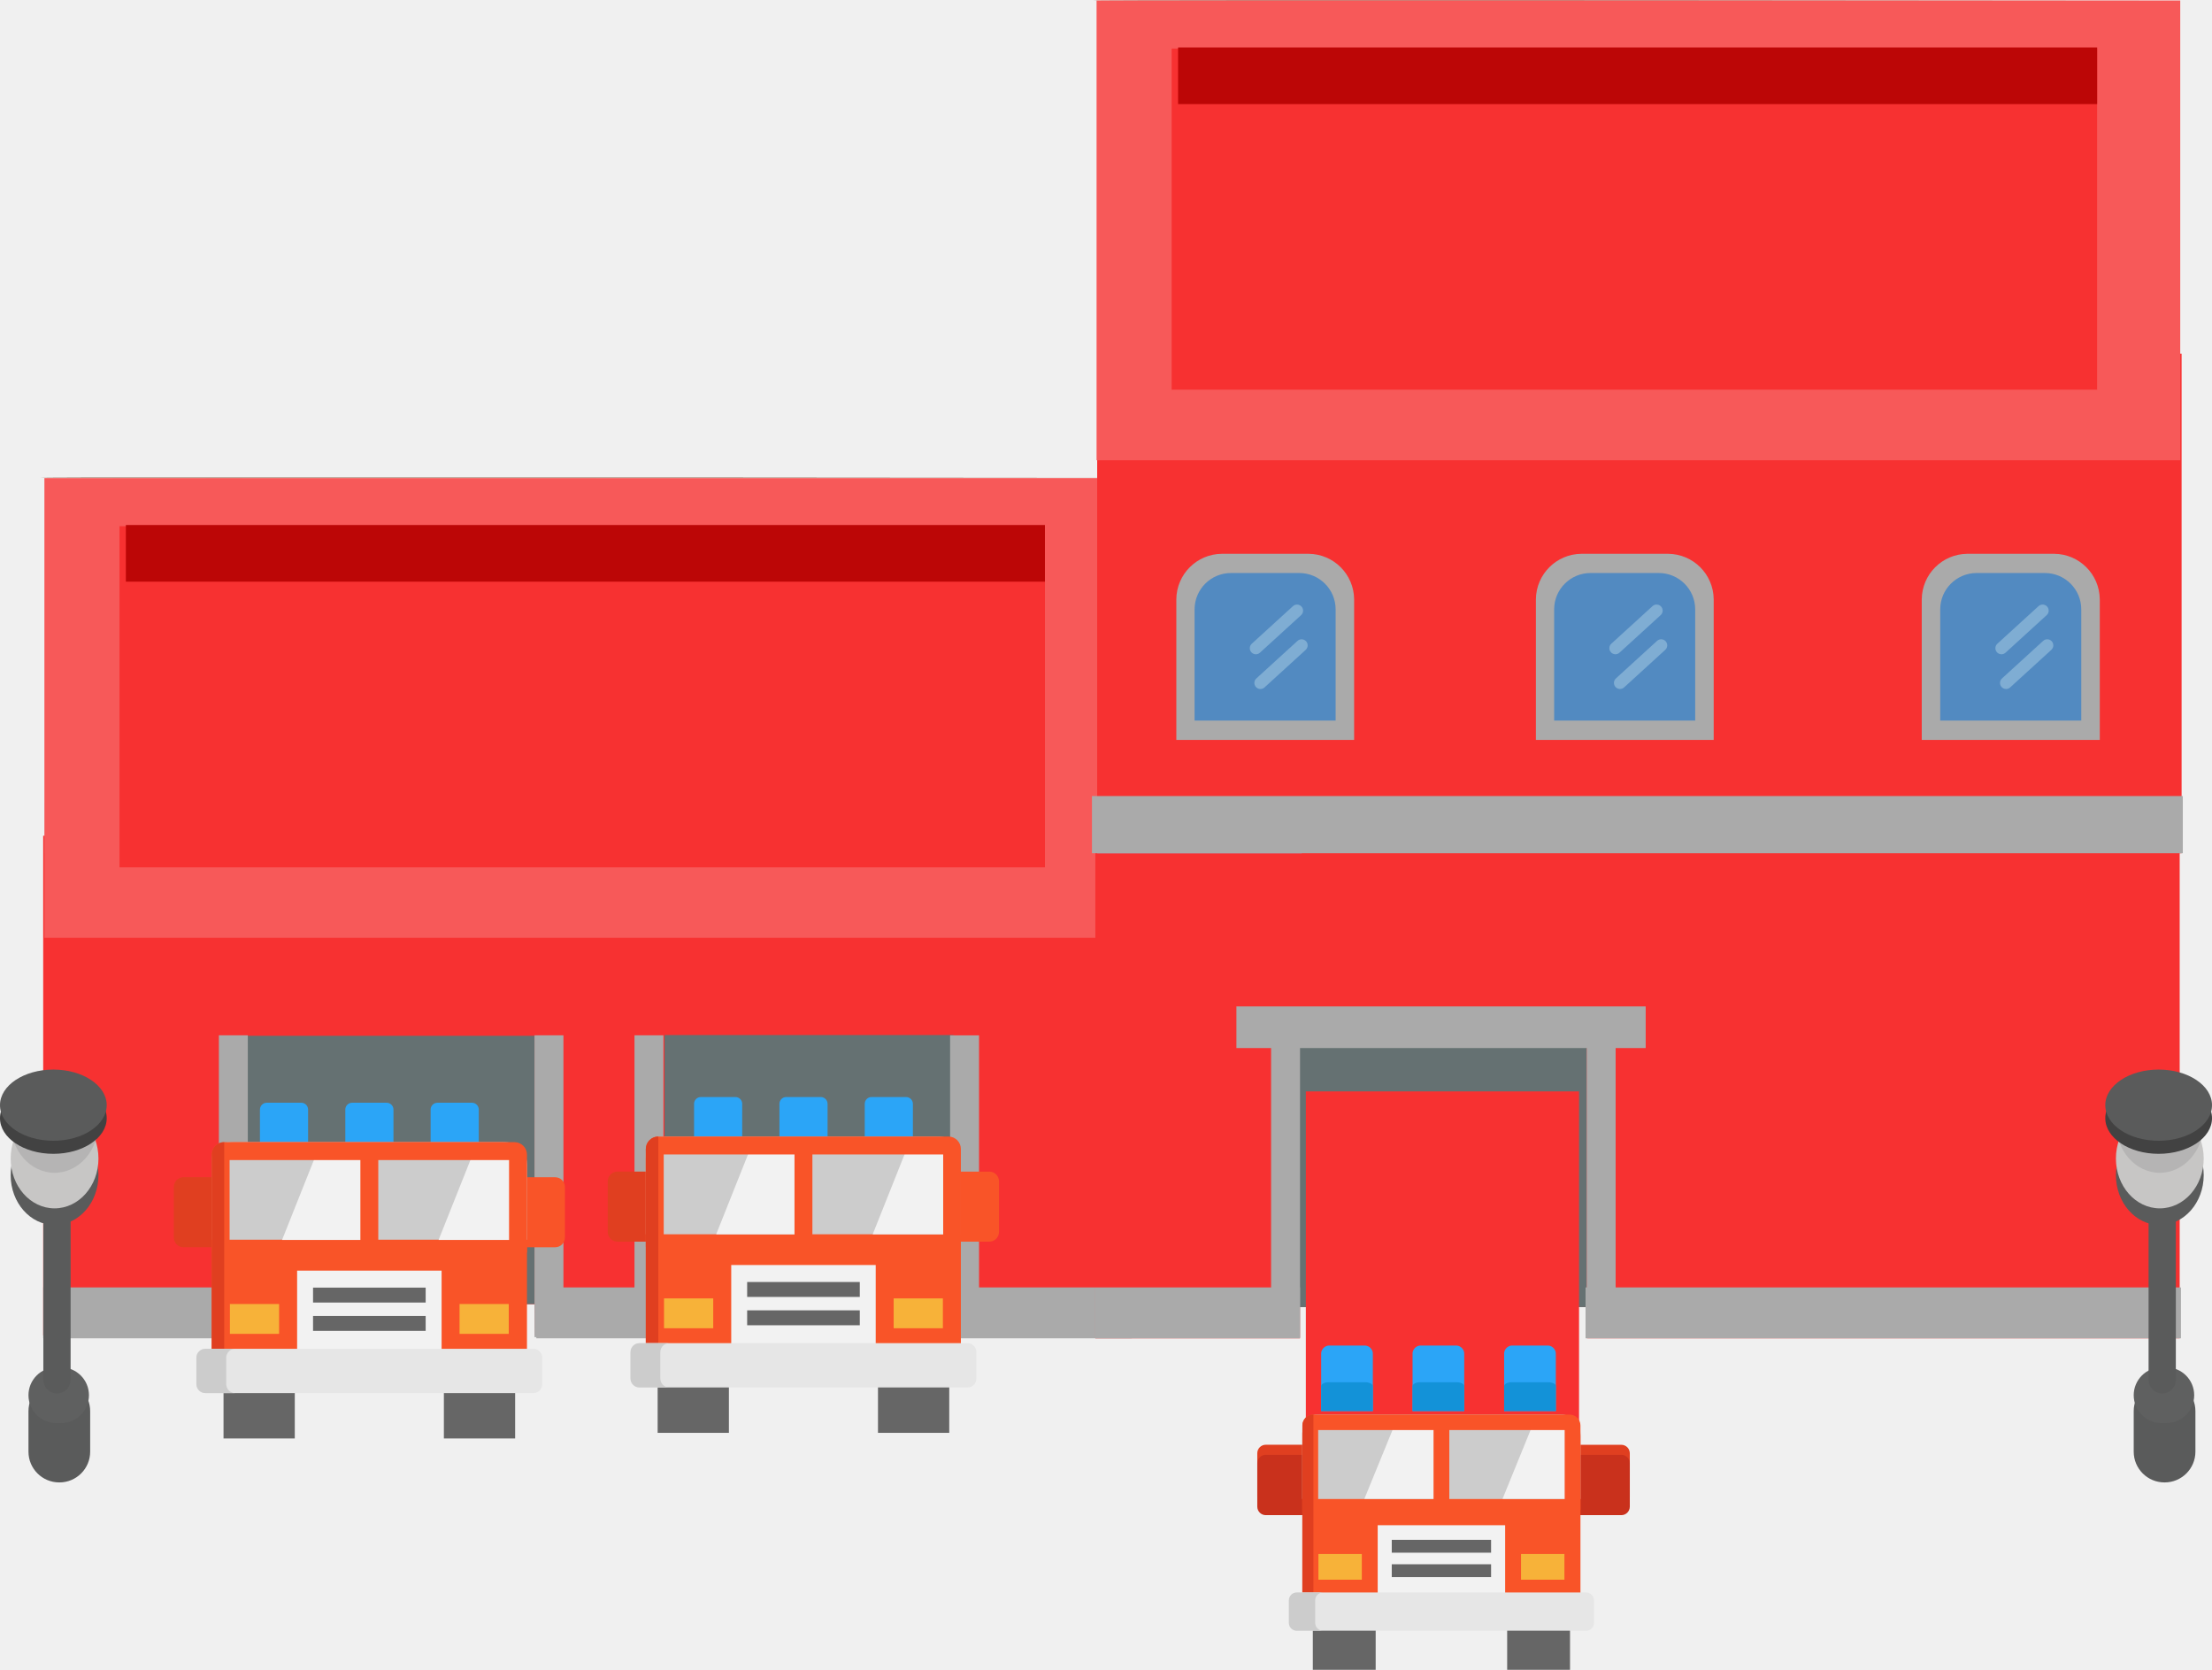
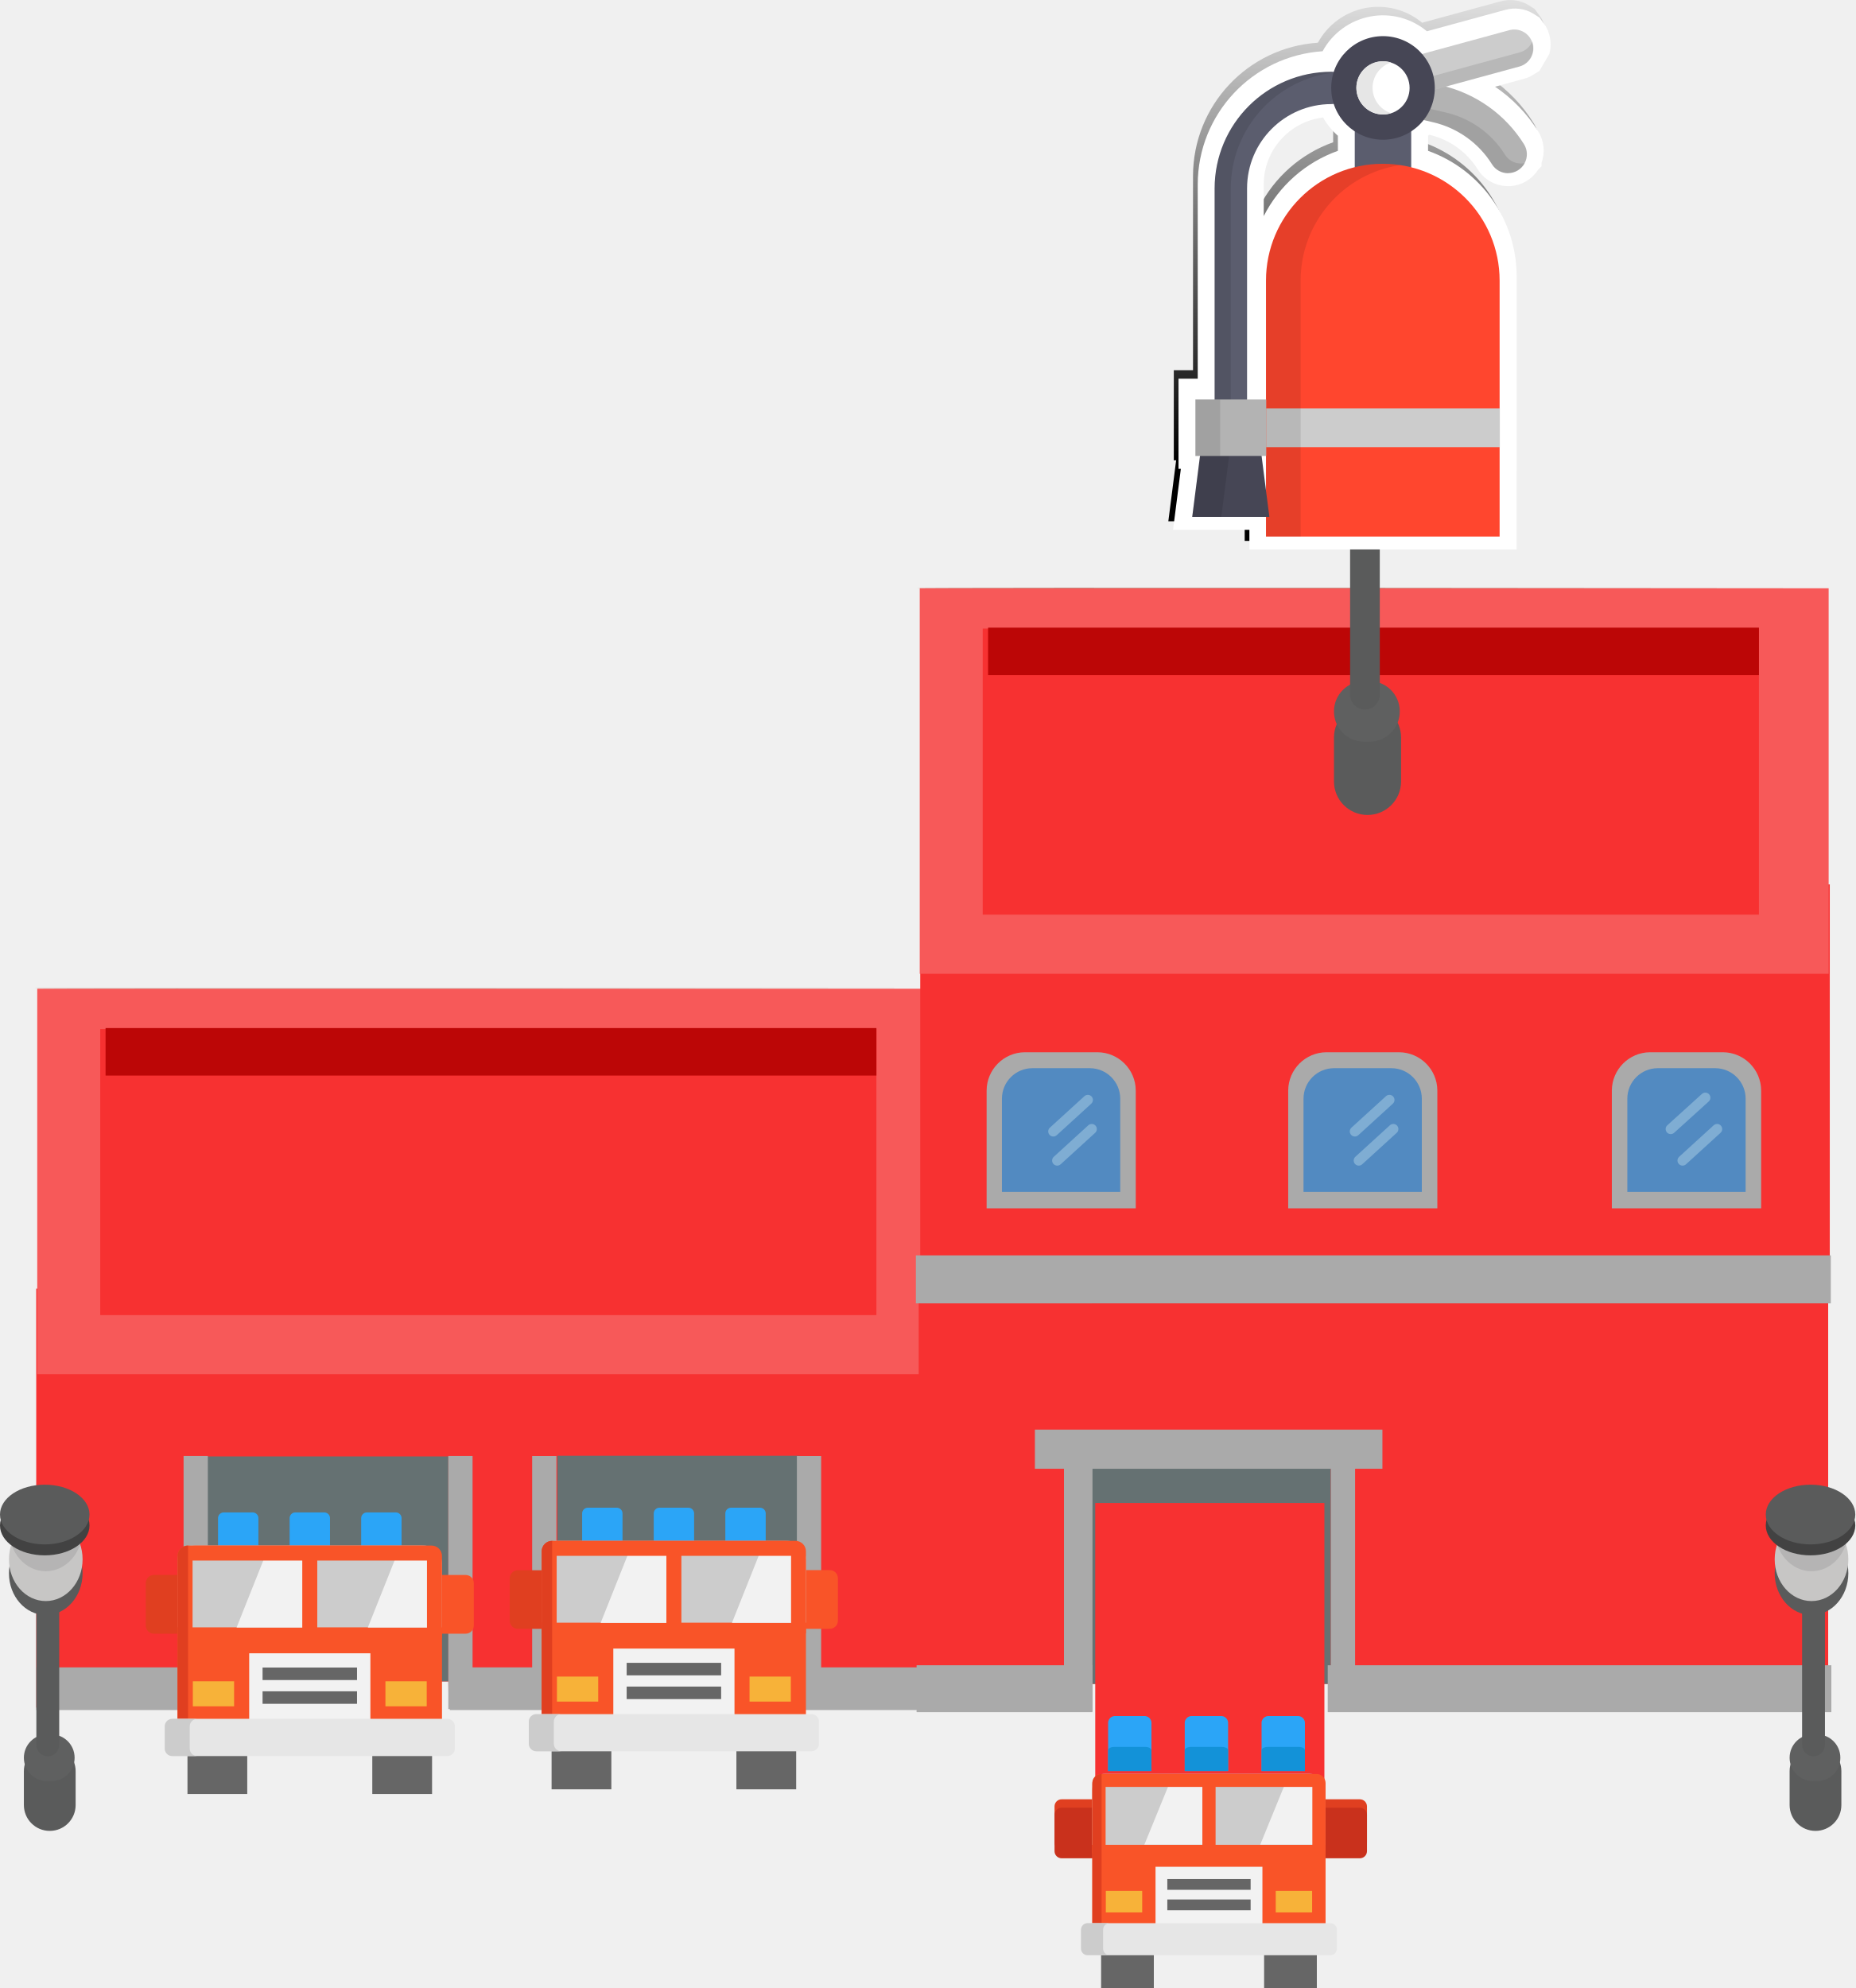
- <svg xmlns="http://www.w3.org/2000/svg" viewBox="0 0 437.39 330.1">
+ <svg xmlns="http://www.w3.org/2000/svg" xmlns:xlink="http://www.w3.org/1999/xlink" viewBox="0 0 437.39 468.68">
  <defs>
-     <style>.cls-1{fill:#f73131;}.cls-2{fill:#657172;}.cls-3{fill:#aaa;}.cls-4{fill:#96b5ed;}.cls-5{fill:#5a5b5b;}.cls-6{fill:#5f6060;}.cls-7{fill:#c7c6c5;}.cls-8{fill:#b5b4b4;}.cls-9{fill:#424242;}.cls-10{fill:#7c482c;}.cls-11{fill:#f75959;}.cls-12{fill:#bc0606;}.cls-13{fill:#528ac1;}.cls-14{fill:#7fadd3;}.cls-15{fill:#2ba5f7;}.cls-16{fill:#666;}.cls-17{fill:#e03f20;}.cls-18{fill:#f95428;}.cls-19{fill:#ccc;}.cls-20{fill:#f2f2f2;}.cls-21{fill:#f7b239;}.cls-22{fill:#e6e6e6;}.cls-23{fill:#c9311c;}.cls-24{fill:#1392d8;}</style>
+     <style>.cls-1{fill:#f73131;}.cls-2{fill:#657172;}.cls-13,.cls-3{fill:#aaa;}.cls-4{fill:#96b5ed;}.cls-5{fill:#5a5b5b;}.cls-6{fill:#5f6060;}.cls-7{fill:#c7c6c5;}.cls-8{fill:#b5b4b4;}.cls-9{fill:#424242;}.cls-10{fill:#7c482c;}.cls-11{fill:#f75959;}.cls-12{fill:#bc0606;}.cls-13{stroke:#aaa;stroke-miterlimit:10;}.cls-14{fill:#528ac1;}.cls-15{fill:#7fadd3;}.cls-16{fill:#2ba5f7;}.cls-17{fill:#666;}.cls-18{fill:#e03f20;}.cls-19{fill:#f95428;}.cls-20{fill:#ccc;}.cls-21{fill:#f2f2f2;}.cls-22{fill:#f7b239;}.cls-23{fill:#e6e6e6;}.cls-24{fill:#c9311c;}.cls-25{fill:#1392d8;}.cls-26{fill:url(#Blanco_Negro);}.cls-27{fill:url(#Blanco_Negro-2);}.cls-28,.cls-31{isolation:isolate;}.cls-29{fill:#fff;}.cls-30{fill:#5b5d6e;}.cls-31{opacity:0.1;}.cls-32{fill:#b3b3b3;}.cls-33{fill:#ff462e;}.cls-34{fill:#464655;}</style>
+     <linearGradient id="Blanco_Negro" x1="322.19" y1="-16.11" x2="319.11" y2="108.97" gradientUnits="userSpaceOnUse">
+       <stop offset="0" stop-color="#fff" />
+       <stop offset="1" />
+     </linearGradient>
+     <linearGradient id="Blanco_Negro-2" x1="321.97" y1="-16.11" x2="318.89" y2="108.96" xlink:href="#Blanco_Negro" />
  </defs>
  <g id="Capa_2" data-name="Capa 2">
-     <g id="Capa_8" data-name="Capa 8">
-       <path class="cls-1" d="M105.79,264H223V165.22H8.54V264H49v-6.17h56.7S105.79,264.44,105.79,264Z" />
-       <rect class="cls-2" x="48.55" y="204.77" width="57.15" height="53.04" />
-       <rect class="cls-2" x="131.4" y="204.62" width="57.15" height="53.04" />
-       <rect class="cls-3" x="8.54" y="254.51" width="40.46" height="10.06" />
-       <rect class="cls-3" x="106.05" y="254.51" width="117.73" height="10.06" />
-       <rect class="cls-3" x="16.31" y="231.65" width="59.67" height="5.72" transform="translate(280.65 188.36) rotate(90)" />
-       <rect class="cls-3" x="78.72" y="231.65" width="59.67" height="5.72" transform="translate(343.06 125.95) rotate(90)" />
-       <rect class="cls-3" x="98.48" y="231.65" width="59.67" height="5.72" transform="translate(362.83 106.19) rotate(90)" />
-       <rect class="cls-3" x="160.9" y="231.65" width="59.67" height="5.72" transform="translate(425.24 43.78) rotate(90)" />
-       <rect class="cls-4" x="8.9" y="158.63" width="40.46" height="10.06" />
-       <rect class="cls-5" x="5.63" y="272.89" width="12.2" height="20.17" rx="6.08" ry="6.08" />
-       <rect class="cls-6" x="5.63" y="270.31" width="11.96" height="11.02" rx="5.51" ry="5.51" />
-       <rect class="cls-5" x="8.56" y="230.91" width="5.39" height="44.56" rx="2.69" ry="2.69" transform="translate(22.52 506.38) rotate(180)" />
-       <ellipse class="cls-5" cx="10.79" cy="232.32" rx="8.68" ry="9.85" />
-       <ellipse class="cls-7" cx="10.79" cy="229.03" rx="8.68" ry="9.85" />
-       <ellipse class="cls-8" cx="10.79" cy="222" rx="8.68" ry="9.85" />
-       <ellipse class="cls-9" cx="10.55" cy="221.06" rx="10.55" ry="7.04" />
-       <ellipse class="cls-5" cx="10.55" cy="218.48" rx="10.55" ry="7.04" />
-       <path class="cls-10" d="M8.07,94.41c-.25.23,214.12,0,214.12,0" />
-       <rect class="cls-11" x="8.78" y="94.51" width="214.28" height="90.89" />
-       <rect class="cls-1" x="23.63" y="104.02" width="182.99" height="67.44" />
-       <rect class="cls-12" x="24.89" y="103.79" width="181.73" height="11.2" />
-       <path class="cls-1" d="M313.85,264.57H431V165.81H216.59v98.76h40.46V258.4h56.7S313.85,265,313.85,264.57Z" />
-       <rect class="cls-2" x="256.6" y="205.36" width="57.15" height="53.04" />
-       <rect class="cls-3" x="216.59" y="254.51" width="40.46" height="10.06" />
-       <rect class="cls-3" x="313.52" y="254.51" width="117.73" height="10.06" />
-       <rect class="cls-3" x="224.36" y="231.65" width="59.67" height="5.72" transform="translate(488.71 -19.69) rotate(90)" />
-       <rect class="cls-3" x="286.78" y="231.65" width="59.67" height="5.72" transform="translate(551.12 -82.1) rotate(90)" />
-       <rect class="cls-3" x="244.48" y="198.96" width="80.93" height="8.23" />
-       <path class="cls-1" d="M314.2,168.69H431.38V69.92H216.95v98.76h40.46v-6.17h56.7S314.2,169.14,314.2,168.69Z" />
-       <path class="cls-10" d="M216.12,0c-.25.23,214.12,0,214.12,0" />
-       <rect class="cls-11" x="216.83" y="0.1" width="214.28" height="90.89" />
-       <rect class="cls-1" x="231.68" y="9.6" width="182.99" height="67.44" />
-       <rect class="cls-12" x="232.94" y="9.37" width="181.73" height="11.2" transform="translate(647.62 29.95) rotate(180)" />
-       <rect class="cls-4" x="216.95" y="158.63" width="40.46" height="10.06" />
-       <rect class="cls-3" x="215.92" y="157.37" width="215.7" height="11.31" />
-       <path class="cls-3" d="M267.76,146.28v-27.8a9.08,9.08,0,0,0-9-9H241.6a9.08,9.08,0,0,0-9,9v27.8Z" />
-       <path class="cls-13" d="M264.1,142.45v-22a7.19,7.19,0,0,0-7.17-7.17H243.38a7.19,7.19,0,0,0-7.17,7.17v22Z" />
-       <rect class="cls-14" x="245.69" y="123.24" width="13.42" height="2.4" rx="1.2" ry="1.2" transform="translate(-17.94 202.59) rotate(-42.37)" />
-       <rect class="cls-14" x="246.6" y="130.1" width="13.42" height="2.4" rx="1.2" ry="1.2" transform="translate(-22.33 205) rotate(-42.37)" />
-       <path class="cls-3" d="M338.86,146.28v-27.8a9.08,9.08,0,0,0-9-9H312.7a9.08,9.08,0,0,0-9,9v27.8Z" />
-       <path class="cls-13" d="M335.2,142.45v-22a7.19,7.19,0,0,0-7.17-7.17H314.48a7.19,7.19,0,0,0-7.17,7.17v22Z" />
-       <rect class="cls-14" x="316.79" y="123.24" width="13.42" height="2.4" rx="1.2" ry="1.2" transform="translate(0.63 250.5) rotate(-42.37)" />
-       <rect class="cls-14" x="317.7" y="130.1" width="13.42" height="2.4" rx="1.2" ry="1.2" transform="translate(-3.76 252.91) rotate(-42.37)" />
-       <path class="cls-3" d="M415.2,146.28v-27.8a9.08,9.08,0,0,0-9-9H389a9.08,9.08,0,0,0-9,9v27.8Z" />
-       <path class="cls-13" d="M411.54,142.45v-22a7.19,7.19,0,0,0-7.17-7.17H390.82a7.19,7.19,0,0,0-7.17,7.17v22Z" />
-       <rect class="cls-14" x="393.13" y="123.24" width="13.42" height="2.4" rx="1.2" ry="1.2" transform="translate(20.56 301.95) rotate(-42.37)" />
-       <rect class="cls-14" x="394.04" y="130.1" width="13.42" height="2.4" rx="1.2" ry="1.2" transform="translate(16.18 304.36) rotate(-42.37)" />
-       <path class="cls-15" d="M145.4,216.87h-6.81a1.35,1.35,0,0,0-1.35,1.35v8.53h9.52v-8.53A1.35,1.35,0,0,0,145.4,216.87Z" />
-       <path class="cls-15" d="M162.28,216.87h-6.81a1.35,1.35,0,0,0-1.35,1.35v8.53h9.52v-8.53A1.35,1.35,0,0,0,162.28,216.87Z" />
-       <path class="cls-15" d="M179.15,216.87h-6.81a1.35,1.35,0,0,0-1.35,1.35v8.53h9.52v-8.53A1.35,1.35,0,0,0,179.15,216.87Z" />
-       <rect class="cls-16" x="130.04" y="271.14" width="14.09" height="12.12" />
-       <rect class="cls-16" x="173.61" y="271.14" width="14.09" height="12.12" />
-       <path class="cls-17" d="M122.13,245.46H132V231.61h-9.91a1.92,1.92,0,0,0-1.92,1.92v10A1.92,1.92,0,0,0,122.13,245.46Z" />
-       <path class="cls-18" d="M187.48,245.46h8.14a1.92,1.92,0,0,0,1.92-1.92v-10a1.92,1.92,0,0,0-1.92-1.92h-8.14Z" />
-       <path class="cls-18" d="M190,229.6v40.67H127.7V229a4.33,4.33,0,0,1,4.33-4.33h53.09A4.91,4.91,0,0,1,190,229.6Z" />
-       <path class="cls-19" d="M190,229v15H127.7V227.95a3.26,3.26,0,0,1,3.26-3.26h54.78A4.29,4.29,0,0,1,190,229Z" />
-       <path class="cls-20" d="M188.4,229.59l.16,14.43h-16l7.53-18.89h6.67C188.58,225.12,188.4,227.78,188.4,229.59Z" />
-       <polygon class="cls-20" points="159.07 225.13 159.07 244.02 141.61 244.02 149.14 225.13 159.07 225.13" />
-       <rect class="cls-20" x="144.59" y="250.08" width="28.57" height="16.16" />
-       <path class="cls-18" d="M190,227.15v19.36H186.5V228.22H160.64v18.29H157.1V228.22H131.24v18.29H127.7V227.15a2.47,2.47,0,0,1,2.47-2.47h57.4A2.47,2.47,0,0,1,190,227.15Z" />
-       <rect class="cls-21" x="176.71" y="256.68" width="9.73" height="5.9" />
-       <rect class="cls-21" x="131.3" y="256.68" width="9.73" height="5.9" />
-       <rect class="cls-16" x="147.74" y="253.44" width="22.27" height="2.95" />
-       <rect class="cls-16" x="147.74" y="259.04" width="22.27" height="2.95" />
-       <path class="cls-17" d="M130.17,224.68v44.24H127.7V227.15A2.47,2.47,0,0,1,130.17,224.68Z" />
-       <path class="cls-22" d="M191.29,265.53H126.45a1.77,1.77,0,0,0-1.77,1.77v5.22a1.77,1.77,0,0,0,1.77,1.77h64.85a1.77,1.77,0,0,0,1.77-1.77V267.3A1.77,1.77,0,0,0,191.29,265.53Z" />
-       <path class="cls-19" d="M130.57,272.52V267.3a1.77,1.77,0,0,1,1.77-1.77h-5.9a1.77,1.77,0,0,0-1.77,1.77v5.22a1.77,1.77,0,0,0,1.77,1.77h5.9A1.77,1.77,0,0,1,130.57,272.52Z" />
-       <path class="cls-15" d="M59.56,218H52.75a1.35,1.35,0,0,0-1.35,1.35v8.53h9.52v-8.53A1.35,1.35,0,0,0,59.56,218Z" />
-       <path class="cls-15" d="M76.44,218H69.63a1.35,1.35,0,0,0-1.35,1.35v8.53h9.52v-8.53A1.35,1.35,0,0,0,76.44,218Z" />
-       <path class="cls-15" d="M93.32,218H86.5a1.35,1.35,0,0,0-1.35,1.35v8.53h9.52v-8.53A1.35,1.35,0,0,0,93.32,218Z" />
-       <rect class="cls-16" x="44.2" y="272.25" width="14.09" height="12.12" />
-       <rect class="cls-16" x="87.77" y="272.25" width="14.09" height="12.12" />
-       <path class="cls-17" d="M36.29,246.57H46.2V232.72H36.29a1.92,1.92,0,0,0-1.92,1.92v10A1.92,1.92,0,0,0,36.29,246.57Z" />
-       <path class="cls-18" d="M101.64,246.57h8.14a1.92,1.92,0,0,0,1.92-1.92v-10a1.92,1.92,0,0,0-1.92-1.92h-8.14Z" />
-       <path class="cls-18" d="M104.2,230.71v40.67H41.86V230.12a4.33,4.33,0,0,1,4.33-4.33H99.29A4.91,4.91,0,0,1,104.2,230.71Z" />
-       <path class="cls-19" d="M104.2,230.08v15H41.86V229.06a3.26,3.26,0,0,1,3.26-3.26H99.91A4.29,4.29,0,0,1,104.2,230.08Z" />
-       <path class="cls-20" d="M102.56,230.7l.16,14.43h-16l7.53-18.89h6.67C102.74,226.23,102.56,228.89,102.56,230.7Z" />
-       <polygon class="cls-20" points="73.23 226.24 73.23 245.13 55.77 245.13 63.3 226.24 73.23 226.24" />
-       <rect class="cls-20" x="58.75" y="251.19" width="28.57" height="16.16" />
-       <path class="cls-18" d="M104.2,228.26v19.36h-3.54V229.33H74.8v18.29H71.26V229.33H45.4v18.29H41.86V228.26a2.47,2.47,0,0,1,2.47-2.47h57.4A2.47,2.47,0,0,1,104.2,228.26Z" />
-       <rect class="cls-21" x="90.87" y="257.79" width="9.73" height="5.9" />
-       <rect class="cls-21" x="45.46" y="257.79" width="9.73" height="5.9" />
-       <rect class="cls-16" x="61.9" y="254.55" width="22.27" height="2.95" />
-       <rect class="cls-16" x="61.9" y="260.15" width="22.27" height="2.95" />
-       <path class="cls-17" d="M44.33,225.79V270H41.86V228.26A2.47,2.47,0,0,1,44.33,225.79Z" />
-       <path class="cls-22" d="M105.46,266.64H40.61a1.77,1.77,0,0,0-1.77,1.77v5.22a1.77,1.77,0,0,0,1.77,1.77h64.85a1.77,1.77,0,0,0,1.77-1.77v-5.22A1.77,1.77,0,0,0,105.46,266.64Z" />
-       <path class="cls-19" d="M44.73,273.63v-5.22a1.77,1.77,0,0,1,1.77-1.77h-5.9a1.77,1.77,0,0,0-1.77,1.77v5.22a1.77,1.77,0,0,0,1.77,1.77h5.9A1.77,1.77,0,0,1,44.73,273.63Z" />
-       <rect class="cls-1" x="258.21" y="215.76" width="54.02" height="67.42" />
-       <rect class="cls-16" x="259.59" y="319.66" width="12.43" height="10.44" />
-       <rect class="cls-16" x="298.02" y="319.66" width="12.43" height="10.44" />
-       <path class="cls-17" d="M250.31,297.54h8.74V285.61h-8.74a1.68,1.68,0,0,0-1.7,1.66v8.61A1.68,1.68,0,0,0,250.31,297.54Z" />
-       <path class="cls-23" d="M250.31,299.53h8.74V287.6h-8.74a1.68,1.68,0,0,0-1.7,1.66v8.61A1.68,1.68,0,0,0,250.31,299.53Z" />
-       <path class="cls-17" d="M322.27,295.89v-8.61a1.68,1.68,0,0,0-1.7-1.66h-8.74v11.93h8.74A1.68,1.68,0,0,0,322.27,295.89Z" />
-       <path class="cls-23" d="M322.27,297.87v-8.61a1.68,1.68,0,0,0-1.7-1.66h-8.74v11.93h8.74A1.68,1.68,0,0,0,322.27,297.87Z" />
-       <path class="cls-18" d="M312.51,283.88v35h-55V283.38a3.72,3.72,0,0,1,2.18-3.37,3.86,3.86,0,0,1,1.64-.36h46.83A4.28,4.28,0,0,1,312.51,283.88Z" />
-       <path class="cls-19" d="M312.51,283.34v13h-55V282.46a2.85,2.85,0,0,1,2.88-2.81h48.33A3.74,3.74,0,0,1,312.51,283.34Z" />
-       <path class="cls-20" d="M311.07,283.87l.14,12.43h-14.1L303.75,280h5.89C311.22,280,311.07,282.32,311.07,283.87Z" />
-       <polygon class="cls-20" points="285.2 280.03 285.2 296.3 269.79 296.3 276.44 280.03 285.2 280.03" />
-       <rect class="cls-20" x="272.42" y="301.52" width="25.2" height="13.92" />
-       <path class="cls-18" d="M312.51,281.78v16.67h-3.12V282.7H286.58v15.75h-3.12V282.7H260.65v15.75h-3.12V281.78a2.15,2.15,0,0,1,2.18-2.13h50.63A2.15,2.15,0,0,1,312.51,281.78Z" />
-       <rect class="cls-21" x="300.76" y="307.21" width="8.58" height="5.08" />
-       <rect class="cls-21" x="260.7" y="307.21" width="8.58" height="5.08" />
-       <rect class="cls-16" x="275.2" y="304.41" width="19.64" height="2.54" />
-       <rect class="cls-16" x="275.2" y="309.24" width="19.64" height="2.54" />
-       <path class="cls-17" d="M259.71,279.65v38.1h-2.18v-36A2.15,2.15,0,0,1,259.71,279.65Z" />
-       <path class="cls-22" d="M313.62,314.82h-57.2a1.55,1.55,0,0,0-1.56,1.53v4.5a1.55,1.55,0,0,0,1.56,1.53h57.2a1.55,1.55,0,0,0,1.56-1.53v-4.5A1.55,1.55,0,0,0,313.62,314.82Z" />
-       <path class="cls-19" d="M260.06,320.85v-4.5a1.55,1.55,0,0,1,1.56-1.53h-5.2a1.55,1.55,0,0,0-1.56,1.53v4.5a1.55,1.55,0,0,0,1.56,1.53h5.2A1.55,1.55,0,0,1,260.06,320.85Z" />
-       <path class="cls-15" d="M270,266h-7.31a1.64,1.64,0,0,0-1.45,1.78v11.18h10.22V267.76A1.64,1.64,0,0,0,270,266Z" />
-       <path class="cls-15" d="M288.07,266h-7.31a1.64,1.64,0,0,0-1.45,1.78v11.18h10.22V267.76A1.64,1.64,0,0,0,288.07,266Z" />
-       <path class="cls-15" d="M306.18,266h-7.31a1.64,1.64,0,0,0-1.45,1.78v11.18h10.22V267.76A1.64,1.64,0,0,0,306.18,266Z" />
-       <path class="cls-24" d="M270,273.26h-7.31c-.8,0-1.45.35-1.45.78v4.9h10.22V274C271.42,273.61,270.77,273.26,270,273.26Z" />
-       <path class="cls-24" d="M288.07,273.26h-7.31c-.8,0-1.45.35-1.45.78v4.9h10.22V274C289.53,273.61,288.88,273.26,288.07,273.26Z" />
-       <path class="cls-24" d="M306.18,273.26h-7.31c-.8,0-1.45.35-1.45.78v4.9h10.22V274C307.64,273.61,307,273.26,306.18,273.26Z" />
-       <rect class="cls-5" x="421.91" y="272.89" width="12.2" height="20.17" rx="6.08" ry="6.08" />
-       <rect class="cls-6" x="421.91" y="270.31" width="11.96" height="11.02" rx="5.51" ry="5.51" />
-       <rect class="cls-5" x="424.85" y="230.91" width="5.39" height="44.56" rx="2.69" ry="2.69" transform="translate(855.09 506.38) rotate(180)" />
-       <ellipse class="cls-5" cx="427.07" cy="232.32" rx="8.68" ry="9.85" />
-       <ellipse class="cls-7" cx="427.07" cy="229.03" rx="8.68" ry="9.85" />
-       <ellipse class="cls-8" cx="427.07" cy="222" rx="8.68" ry="9.85" />
-       <ellipse class="cls-9" cx="426.84" cy="221.06" rx="10.55" ry="7.04" />
-       <ellipse class="cls-5" cx="426.84" cy="218.48" rx="10.55" ry="7.04" />
+     <g id="Capa_11" data-name="Capa 11">
+       <path class="cls-1" d="M105.79,402.57H223V303.81H8.54v98.76H49v-6.17h56.7S105.79,403,105.79,402.57Z" />
+       <rect class="cls-2" x="48.55" y="343.36" width="57.15" height="53.04" />
+       <rect class="cls-2" x="131.4" y="343.2" width="57.15" height="53.04" />
+       <rect class="cls-3" x="8.54" y="393.09" width="40.46" height="10.06" />
+       <rect class="cls-3" x="106.05" y="393.09" width="117.73" height="10.06" />
+       <rect class="cls-3" x="16.31" y="370.23" width="59.67" height="5.72" transform="translate(419.23 326.94) rotate(90)" />
+       <rect class="cls-3" x="78.72" y="370.23" width="59.67" height="5.72" transform="translate(481.64 264.53) rotate(90)" />
+       <rect class="cls-3" x="98.49" y="370.23" width="59.67" height="5.72" transform="translate(501.41 244.77) rotate(90)" />
+       <rect class="cls-3" x="160.9" y="370.23" width="59.67" height="5.72" transform="translate(563.82 182.36) rotate(90)" />
+       <rect class="cls-4" x="8.9" y="297.21" width="40.46" height="10.06" />
+       <rect class="cls-5" x="5.63" y="411.47" width="12.2" height="20.17" rx="6.09" ry="6.09" />
+       <rect class="cls-6" x="5.63" y="408.89" width="11.96" height="11.02" rx="5.5" ry="5.5" />
+       <rect class="cls-5" x="8.56" y="369.49" width="5.39" height="44.56" rx="2.69" ry="2.69" transform="translate(22.52 783.54) rotate(-180)" />
+       <ellipse class="cls-5" cx="10.79" cy="370.9" rx="8.68" ry="9.85" />
+       <ellipse class="cls-7" cx="10.79" cy="367.61" rx="8.68" ry="9.85" />
+       <ellipse class="cls-8" cx="10.79" cy="360.58" rx="8.68" ry="9.85" />
+       <ellipse class="cls-9" cx="10.55" cy="359.64" rx="10.55" ry="7.04" />
+       <ellipse class="cls-5" cx="10.55" cy="357.06" rx="10.55" ry="7.04" />
+       <path class="cls-10" d="M8.07,233c-.25.23,214.12,0,214.12,0" />
+       <rect class="cls-11" x="8.78" y="233.1" width="214.28" height="90.89" />
+       <rect class="cls-1" x="23.63" y="242.6" width="182.99" height="67.44" />
+       <rect class="cls-12" x="24.89" y="242.37" width="181.73" height="11.2" />
+       <path class="cls-1" d="M313.85,403.15H431V304.39H216.59v98.76h40.46V397h56.7S313.85,403.61,313.85,403.15Z" />
+       <rect class="cls-2" x="256.6" y="343.94" width="57.15" height="53.04" />
+       <rect class="cls-13" x="216.59" y="393.09" width="40.46" height="10.06" />
+       <rect class="cls-13" x="313.52" y="393.09" width="117.73" height="10.06" />
+       <rect class="cls-13" x="224.37" y="370.23" width="59.67" height="5.72" transform="translate(627.29 118.89) rotate(90)" />
+       <rect class="cls-3" x="286.78" y="370.23" width="59.67" height="5.72" transform="translate(689.7 56.48) rotate(90)" />
+       <rect class="cls-13" x="244.48" y="337.54" width="80.93" height="8.23" />
+       <path class="cls-1" d="M314.2,307.27H431.38V208.51H216.95v98.76h40.46V301.1h56.7S314.2,307.73,314.2,307.27Z" />
+       <path class="cls-10" d="M216.12,138.59c-.25.23,214.12,0,214.12,0" />
+       <rect class="cls-11" x="216.83" y="138.69" width="214.28" height="90.89" />
+       <rect class="cls-1" x="231.68" y="148.19" width="182.99" height="67.44" />
+       <rect class="cls-12" x="232.94" y="147.96" width="181.73" height="11.2" transform="translate(647.62 307.13) rotate(180)" />
+       <rect class="cls-4" x="216.95" y="297.21" width="40.46" height="10.06" />
+       <rect class="cls-3" x="215.92" y="295.96" width="215.7" height="11.31" />
+       <path class="cls-3" d="M267.76,284.87v-27.8a9.07,9.07,0,0,0-9-9H241.6a9.07,9.07,0,0,0-9,9v27.8Z" />
+       <path class="cls-14" d="M264.1,281V259a7.19,7.19,0,0,0-7.17-7.17H243.38a7.19,7.19,0,0,0-7.17,7.17v22Z" />
+       <rect class="cls-15" x="251.19" y="256.32" width="2.4" height="13.42" rx="1.2" ry="1.2" transform="translate(276.63 -100.7) rotate(47.63)" />
+       <rect class="cls-15" x="252.11" y="263.18" width="2.4" height="13.42" rx="1.2" ry="1.2" transform="translate(282 -99.14) rotate(47.63)" />
+       <path class="cls-3" d="M338.86,284.87v-27.8a9.07,9.07,0,0,0-9-9H312.7a9.07,9.07,0,0,0-9,9v27.8Z" />
+       <path class="cls-14" d="M335.2,281V259a7.19,7.19,0,0,0-7.17-7.17H314.48a7.19,7.19,0,0,0-7.17,7.17v22Z" />
+       <rect class="cls-15" x="322.29" y="256.32" width="2.4" height="13.42" rx="1.2" ry="1.2" transform="translate(299.81 -153.23) rotate(47.63)" />
+       <rect class="cls-15" x="323.21" y="263.18" width="2.4" height="13.42" rx="1.2" ry="1.2" transform="translate(305.18 -151.67) rotate(47.63)" />
+       <path class="cls-3" d="M415.2,284.87v-27.8a9.07,9.07,0,0,0-9-9H389a9.07,9.07,0,0,0-9,9v27.8Z" />
+       <path class="cls-14" d="M411.54,281V259a7.19,7.19,0,0,0-7.17-7.17H390.82a7.19,7.19,0,0,0-7.17,7.17v22Z" />
+       <rect class="cls-15" x="398.64" y="256.32" width="2.4" height="13.42" rx="1.2" ry="1.2" transform="matrix(0.67, 0.74, -0.74, 0.67, 324.71, -209.63)" />
+       <rect class="cls-15" x="399.55" y="263.18" width="2.4" height="13.42" rx="1.2" ry="1.2" transform="translate(330.07 -208.07) rotate(47.63)" />
+       <path class="cls-16" d="M145.4,355.45h-6.81a1.35,1.35,0,0,0-1.35,1.35v8.53h9.52V356.8A1.35,1.35,0,0,0,145.4,355.45Z" />
+       <path class="cls-16" d="M162.28,355.45h-6.81a1.35,1.35,0,0,0-1.35,1.35v8.53h9.52V356.8A1.35,1.35,0,0,0,162.28,355.45Z" />
+       <path class="cls-16" d="M179.15,355.45h-6.81A1.35,1.35,0,0,0,171,356.8v8.53h9.52V356.8A1.35,1.35,0,0,0,179.15,355.45Z" />
+       <rect class="cls-17" x="130.04" y="409.72" width="14.09" height="12.12" />
+       <rect class="cls-17" x="173.61" y="409.72" width="14.09" height="12.12" />
+       <path class="cls-18" d="M122.13,384H132V370.19h-9.91a1.92,1.92,0,0,0-1.92,1.92v10A1.92,1.92,0,0,0,122.13,384Z" />
+       <path class="cls-19" d="M187.48,384h8.14a1.92,1.92,0,0,0,1.92-1.92v-10a1.92,1.92,0,0,0-1.92-1.92h-8.14Z" />
+       <path class="cls-19" d="M190,368.18v40.67H127.7V367.59a4.33,4.33,0,0,1,4.33-4.33h53.09A4.91,4.91,0,0,1,190,368.18Z" />
+       <path class="cls-20" d="M190,367.55v15H127.7V366.53a3.26,3.26,0,0,1,3.26-3.26h54.78A4.29,4.29,0,0,1,190,367.55Z" />
+       <path class="cls-21" d="M188.4,368.16l.16,14.43h-16l7.53-18.89h6.67C188.58,363.7,188.4,366.36,188.4,368.16Z" />
+       <polygon class="cls-21" points="159.07 363.7 159.07 382.6 141.61 382.6 149.14 363.7 159.07 363.7" />
+       <rect class="cls-21" x="144.59" y="388.66" width="28.57" height="16.16" />
+       <path class="cls-19" d="M190,365.73v19.35H186.5V366.8H160.64v18.28H157.1V366.8H131.24v18.28H127.7V365.73a2.47,2.47,0,0,1,2.47-2.47h57.4A2.47,2.47,0,0,1,190,365.73Z" />
+       <rect class="cls-22" x="176.71" y="395.26" width="9.73" height="5.9" />
+       <rect class="cls-22" x="131.3" y="395.26" width="9.73" height="5.9" />
+       <rect class="cls-17" x="147.74" y="392.02" width="22.27" height="2.95" />
+       <rect class="cls-17" x="147.74" y="397.62" width="22.27" height="2.95" />
+       <path class="cls-18" d="M130.17,363.26V407.5H127.7V365.73A2.47,2.47,0,0,1,130.17,363.26Z" />
+       <path class="cls-23" d="M191.29,404.11H126.45a1.77,1.77,0,0,0-1.77,1.77v5.22a1.77,1.77,0,0,0,1.77,1.77h64.85a1.77,1.77,0,0,0,1.77-1.77v-5.22A1.77,1.77,0,0,0,191.29,404.11Z" />
+       <path class="cls-20" d="M130.57,411.1v-5.22a1.77,1.77,0,0,1,1.77-1.77h-5.9a1.77,1.77,0,0,0-1.77,1.77v5.22a1.77,1.77,0,0,0,1.77,1.77h5.9A1.77,1.77,0,0,1,130.57,411.1Z" />
+       <path class="cls-16" d="M59.56,356.56H52.75a1.35,1.35,0,0,0-1.35,1.35v8.53h9.52v-8.53A1.35,1.35,0,0,0,59.56,356.56Z" />
+       <path class="cls-16" d="M76.44,356.56H69.63a1.35,1.35,0,0,0-1.35,1.35v8.53h9.52v-8.53A1.35,1.35,0,0,0,76.44,356.56Z" />
+       <path class="cls-16" d="M93.32,356.56H86.5a1.35,1.35,0,0,0-1.35,1.35v8.53h9.52v-8.53A1.35,1.35,0,0,0,93.32,356.56Z" />
+       <rect class="cls-17" x="44.2" y="410.83" width="14.09" height="12.12" />
+       <rect class="cls-17" x="87.77" y="410.83" width="14.09" height="12.12" />
+       <path class="cls-18" d="M36.29,385.15H46.2V371.3H36.29a1.92,1.92,0,0,0-1.92,1.92v10A1.92,1.92,0,0,0,36.29,385.15Z" />
+       <path class="cls-19" d="M101.64,385.15h8.14a1.92,1.92,0,0,0,1.92-1.92v-10a1.92,1.92,0,0,0-1.92-1.92h-8.14Z" />
+       <path class="cls-19" d="M104.2,369.29V410H41.86V368.7a4.33,4.33,0,0,1,4.33-4.33H99.29A4.91,4.91,0,0,1,104.2,369.29Z" />
+       <path class="cls-20" d="M104.2,368.66v15H41.86V367.64a3.26,3.26,0,0,1,3.26-3.26H99.91A4.29,4.29,0,0,1,104.2,368.66Z" />
+       <path class="cls-21" d="M102.56,369.27l.16,14.43h-16l7.53-18.89h6.67C102.74,364.81,102.56,367.47,102.56,369.27Z" />
+       <polygon class="cls-21" points="73.23 364.81 73.23 383.71 55.77 383.71 63.3 364.81 73.23 364.81" />
+       <rect class="cls-21" x="58.75" y="389.77" width="28.57" height="16.16" />
+       <path class="cls-19" d="M104.2,366.84V386.2h-3.54V367.91H74.8V386.2H71.26V367.91H45.4V386.2H41.86V366.84a2.47,2.47,0,0,1,2.47-2.47h57.4A2.47,2.47,0,0,1,104.2,366.84Z" />
+       <rect class="cls-22" x="90.87" y="396.37" width="9.73" height="5.9" />
+       <rect class="cls-22" x="45.46" y="396.37" width="9.73" height="5.9" />
+       <rect class="cls-17" x="61.9" y="393.13" width="22.27" height="2.95" />
+       <rect class="cls-17" x="61.9" y="398.73" width="22.27" height="2.95" />
+       <path class="cls-18" d="M44.33,364.37v44.24H41.86V366.84A2.47,2.47,0,0,1,44.33,364.37Z" />
+       <path class="cls-23" d="M105.46,405.22H40.61A1.77,1.77,0,0,0,38.84,407v5.22A1.77,1.77,0,0,0,40.61,414h64.85a1.77,1.77,0,0,0,1.77-1.77V407A1.77,1.77,0,0,0,105.46,405.22Z" />
+       <path class="cls-20" d="M44.73,412.21V407a1.77,1.77,0,0,1,1.77-1.77h-5.9A1.77,1.77,0,0,0,38.84,407v5.22A1.77,1.77,0,0,0,40.61,414h5.9A1.77,1.77,0,0,1,44.73,412.21Z" />
+       <rect class="cls-1" x="258.21" y="354.34" width="54.02" height="67.41" />
+       <rect class="cls-17" x="259.59" y="458.24" width="12.43" height="10.44" />
+       <rect class="cls-17" x="298.02" y="458.24" width="12.43" height="10.44" />
+       <path class="cls-18" d="M250.31,436.12h8.74V424.19h-8.74a1.68,1.68,0,0,0-1.7,1.66v8.61A1.68,1.68,0,0,0,250.31,436.12Z" />
+       <path class="cls-24" d="M250.31,438.1h8.74V426.17h-8.74a1.68,1.68,0,0,0-1.7,1.66v8.61A1.68,1.68,0,0,0,250.31,438.1Z" />
+       <path class="cls-18" d="M322.27,434.46v-8.61a1.68,1.68,0,0,0-1.7-1.66h-8.74v11.93h8.74A1.68,1.68,0,0,0,322.27,434.46Z" />
+       <path class="cls-24" d="M322.27,436.45v-8.61a1.68,1.68,0,0,0-1.7-1.66h-8.74V438.1h8.74A1.68,1.68,0,0,0,322.27,436.45Z" />
+       <path class="cls-19" d="M312.51,422.46v35h-55V422a3.72,3.72,0,0,1,2.18-3.36,3.86,3.86,0,0,1,1.64-.36h46.83A4.28,4.28,0,0,1,312.51,422.46Z" />
+       <path class="cls-20" d="M312.51,421.92v13h-55V421a2.85,2.85,0,0,1,2.88-2.81h48.33A3.74,3.74,0,0,1,312.51,421.92Z" />
+       <path class="cls-21" d="M311.07,422.45l.14,12.43h-14.1l6.64-16.27h5.89C311.22,418.61,311.07,420.9,311.07,422.45Z" />
+       <polygon class="cls-21" points="285.2 418.61 285.2 434.88 269.79 434.88 276.44 418.61 285.2 418.61" />
+       <rect class="cls-21" x="272.42" y="440.1" width="25.2" height="13.92" />
+       <path class="cls-19" d="M312.51,420.35V437h-3.12V421.27H286.58V437h-3.12V421.27H260.65V437h-3.12V420.35a2.15,2.15,0,0,1,2.18-2.13h50.63A2.15,2.15,0,0,1,312.51,420.35Z" />
+       <rect class="cls-22" x="300.76" y="445.78" width="8.58" height="5.08" />
+       <rect class="cls-22" x="260.7" y="445.78" width="8.58" height="5.08" />
+       <rect class="cls-17" x="275.2" y="442.99" width="19.64" height="2.54" />
+       <rect class="cls-17" x="275.2" y="447.81" width="19.64" height="2.54" />
+       <path class="cls-18" d="M259.71,418.23v38.09h-2.18v-36A2.15,2.15,0,0,1,259.71,418.23Z" />
+       <path class="cls-23" d="M313.62,453.4h-57.2a1.55,1.55,0,0,0-1.56,1.53v4.5a1.55,1.55,0,0,0,1.56,1.53h57.2a1.55,1.55,0,0,0,1.56-1.53v-4.5A1.55,1.55,0,0,0,313.62,453.4Z" />
+       <path class="cls-20" d="M260.06,459.42v-4.5a1.55,1.55,0,0,1,1.56-1.53h-5.2a1.55,1.55,0,0,0-1.56,1.53v4.5a1.55,1.55,0,0,0,1.56,1.53h5.2A1.55,1.55,0,0,1,260.06,459.42Z" />
+       <path class="cls-16" d="M270,404.57h-7.31a1.64,1.64,0,0,0-1.45,1.78v11.18h10.22V406.34A1.64,1.64,0,0,0,270,404.57Z" />
+       <path class="cls-16" d="M288.07,404.57h-7.31a1.64,1.64,0,0,0-1.45,1.78v11.18h10.22V406.34A1.64,1.64,0,0,0,288.07,404.57Z" />
+       <path class="cls-16" d="M306.18,404.57h-7.31a1.64,1.64,0,0,0-1.45,1.78v11.18h10.22V406.34A1.64,1.64,0,0,0,306.18,404.57Z" />
+       <path class="cls-25" d="M270,411.84h-7.31c-.8,0-1.45.35-1.45.78v4.9h10.22v-4.9C271.42,412.19,270.77,411.84,270,411.84Z" />
+       <path class="cls-25" d="M288.07,411.84h-7.31c-.8,0-1.45.35-1.45.78v4.9h10.22v-4.9C289.53,412.19,288.88,411.84,288.07,411.84Z" />
+       <path class="cls-25" d="M306.18,411.84h-7.31c-.8,0-1.45.35-1.45.78v4.9h10.22v-4.9C307.64,412.19,307,411.84,306.18,411.84Z" />
+       <rect class="cls-5" x="421.91" y="411.47" width="12.2" height="20.17" rx="6.09" ry="6.09" />
+       <rect class="cls-6" x="421.91" y="408.89" width="11.96" height="11.02" rx="5.5" ry="5.5" />
+       <rect class="cls-5" x="424.85" y="369.49" width="5.39" height="44.56" rx="2.69" ry="2.69" transform="translate(855.09 783.54) rotate(-180)" />
+       <ellipse class="cls-5" cx="427.07" cy="370.9" rx="8.68" ry="9.85" />
+       <ellipse class="cls-7" cx="427.07" cy="367.61" rx="8.68" ry="9.85" />
+       <ellipse class="cls-8" cx="427.07" cy="360.58" rx="8.68" ry="9.85" />
+       <ellipse class="cls-9" cx="426.84" cy="359.64" rx="10.55" ry="7.04" />
+       <ellipse class="cls-5" cx="426.84" cy="357.06" rx="10.55" ry="7.04" />
+       <path class="cls-26" d="M360.32,7.25c0-.12-.07-.24-.12-.36l0-.12h0a4.45,4.45,0,0,0-5.3-2.63L334.15,9.79A12.21,12.21,0,0,0,313.32,14l-.13,0-.14,0-.33,0h0a27.52,27.52,0,0,0-27.49,27.49V91.24h-4.53v13.31h1.09L280,118.91H297.4v4.63h55.08V102.47h0V93.32h0V63.22a27.55,27.55,0,0,0-20.89-26.73V28a12.27,12.27,0,0,0,2.92-2.66l2.21.51a22.34,22.34,0,0,1,13.93,9.94,4.44,4.44,0,0,0,3.77,2.08h.3a4.43,4.43,0,0,0,2.06-.67l.33-.23.08-.06.27-.23.08-.08.19-.2.12-.14.1-.13q.12-.16.23-.33l0-.06.13-.23h0a4.44,4.44,0,0,0-.17-4.44,31.16,31.16,0,0,0-18.41-13.61l17.43-4.76a4.45,4.45,0,0,0,3.12-5.46Zm-62.93,56v28h-4.53V41.46A19.88,19.88,0,0,1,312.73,21.6a3.82,3.82,0,0,0,.59-.05,12.23,12.23,0,0,0,5,6.47v8.47A27.55,27.55,0,0,0,297.4,63.22Zm-1.09,41.33h1.09v8.5Z" />
+       <path class="cls-27" d="M356.44,127.52h-63v-4.63h-18l1.84-14.37h-.55V87.27h4.53V41.46a31.5,31.5,0,0,1,29.44-31.39,16.18,16.18,0,0,1,24.58-4.71L353.82.3a8.4,8.4,0,0,1,6.39.81l1.59,1,1.52,2.09a8.45,8.45,0,0,1,.46.91l.07.13.06.19,0,.07c.1.26.17.48.23.69h0a8.41,8.41,0,0,1,0,4.53l-2.34,4L359.6,16a8.42,8.42,0,0,1-1.34.49l-6.91,1.89A35.29,35.29,0,0,1,361.54,29a8.45,8.45,0,0,1,.77,7.37v.83l-.81.81c-.12.19-.26.38-.4.57l-.19.24-.23.27-.35.37-.17.17c-.16.15-.32.29-.5.43l-.16.12c-.21.16-.42.3-.62.43a8.45,8.45,0,0,1-3.9,1.27l-.57,0a8.37,8.37,0,0,1-7.13-3.94,18.4,18.4,0,0,0-11.45-8.18l-.27.24v3.56a31.44,31.44,0,0,1,20.89,29.67ZM310.82,25.68a15.91,15.91,0,0,0-14,15.78v7.46a31.41,31.41,0,0,1,17.48-15.38V30A16.29,16.29,0,0,1,310.82,25.68Zm-17.36,87.87-1.66-13h9.57v12.47Z" />
+       <rect class="cls-5" x="314.49" y="165.97" width="15.82" height="26.16" rx="7.9" ry="7.9" />
+       <rect class="cls-6" x="314.49" y="160.57" width="15.51" height="14.3" rx="7.14" ry="7.14" />
+       <rect class="cls-5" x="318.29" y="109.47" width="7" height="57.8" rx="3.49" ry="3.49" transform="translate(643.58 276.73) rotate(-180)" />
+       <ellipse class="cls-5" cx="321.18" cy="111.29" rx="11.26" ry="12.78" />
+       <ellipse class="cls-7" cx="321.18" cy="107.03" rx="11.26" ry="12.78" />
+       <ellipse class="cls-8" cx="321.18" cy="97.91" rx="11.26" ry="12.78" />
+       <ellipse class="cls-9" cx="320.88" cy="96.69" rx="13.69" ry="9.13" />
+       <ellipse class="cls-5" cx="320.88" cy="93.35" rx="13.69" ry="9.13" />
+       <g class="cls-28">
+         <path class="cls-29" d="M361.43,9.26c0-.12-.07-.24-.12-.36l0-.12h0A4.45,4.45,0,0,0,356,6.14L335.26,11.8A12.21,12.21,0,0,0,314.43,16l-.13,0-.14,0-.33,0h0a27.52,27.52,0,0,0-27.49,27.49V93.25h-4.53v13.31h1.09l-1.84,14.37h17.43v4.63h55.08V104.48h0V95.33h0V65.23A27.55,27.55,0,0,0,332.7,38.5V30a12.27,12.27,0,0,0,2.92-2.66l2.21.51a22.34,22.34,0,0,1,13.93,9.94,4.44,4.44,0,0,0,3.77,2.08h.3a4.43,4.43,0,0,0,2.06-.67l.33-.23.08-.06.27-.23.08-.08.19-.2.12-.14.1-.13q.12-.16.23-.33l0-.06.13-.23h0a4.44,4.44,0,0,0-.17-4.44,31.16,31.16,0,0,0-18.41-13.61l17.43-4.76a4.45,4.45,0,0,0,3.12-5.46Zm-62.93,56v28H294V43.47a19.88,19.88,0,0,1,19.86-19.86,3.82,3.82,0,0,0,.59-.05,12.23,12.23,0,0,0,5,6.47V38.5A27.55,27.55,0,0,0,298.51,65.23Zm-1.09,41.33h1.09v8.5Z" />
+         <path class="cls-29" d="M357.55,129.53h-63v-4.63h-18l1.84-14.37h-.55V89.28h4.53V43.47a31.5,31.5,0,0,1,29.44-31.39A16.18,16.18,0,0,1,336.4,7.37l18.53-5.06a8.4,8.4,0,0,1,6.39.81l1.59,1,1.52,2.09a8.45,8.45,0,0,1,.46.91l.07.13.06.19,0,.07c.1.26.17.48.23.69h0a8.41,8.41,0,0,1,0,4.53l-2.34,4-2.2,1.33a8.42,8.42,0,0,1-1.34.49l-6.91,1.89A35.29,35.29,0,0,1,362.65,31a8.45,8.45,0,0,1,.77,7.37v.83l-.81.81c-.12.19-.26.38-.4.57l-.19.24-.23.27-.35.37-.17.17c-.16.15-.32.29-.5.43l-.16.12c-.21.16-.42.3-.62.43a8.45,8.45,0,0,1-3.9,1.27l-.57,0a8.37,8.37,0,0,1-7.13-3.94,18.4,18.4,0,0,0-11.45-8.18l-.27.24v3.56a31.44,31.44,0,0,1,20.89,29.67ZM311.93,27.7a15.91,15.91,0,0,0-14,15.78v7.46a31.41,31.41,0,0,1,17.48-15.38V32A16.29,16.29,0,0,1,311.93,27.7Zm-17.36,87.87-1.66-13h9.57v12.47Z" />
+       </g>
+       <path class="cls-30" d="M290.16,101.86A3.81,3.81,0,0,1,286.35,98V44.41a27.52,27.52,0,0,1,27.49-27.49,3.81,3.81,0,1,1,0,7.62A19.88,19.88,0,0,0,294,44.41V98A3.81,3.81,0,0,1,290.16,101.86Z" />
+       <path class="cls-31" d="M290.16,98V44.41a27.52,27.52,0,0,1,24.69-27.34,3.81,3.81,0,0,0-1-.14,27.52,27.52,0,0,0-27.49,27.49V98a3.81,3.81,0,0,0,5.72,3.3A3.81,3.81,0,0,1,290.16,98Z" />
+       <path class="cls-32" d="M355.53,40.83a4.44,4.44,0,0,1-3.77-2.08,22.34,22.34,0,0,0-13.93-9.94l-16.09-3.75a4.45,4.45,0,0,1,2-8.66l16.09,3.75A31.18,31.18,0,0,1,359.29,34a4.45,4.45,0,0,1-3.76,6.81Z" />
+       <path class="cls-31" d="M358.58,38.55a4.44,4.44,0,0,1-3.77-2.08,22.34,22.34,0,0,0-13.93-9.94l-16.09-3.75a4.43,4.43,0,0,1-2.92-6.4,4.44,4.44,0,0,0-.13,8.69l16.09,3.75a22.34,22.34,0,0,1,13.93,9.94,4.44,4.44,0,0,0,7.7-.29A4.43,4.43,0,0,1,358.58,38.55Z" />
+       <rect class="cls-30" x="319.39" y="30.44" width="13.31" height="16.38" />
+       <path class="cls-33" d="M326,38.62h0a27.54,27.54,0,0,0-27.54,27.54v60.33h55.08V66.16A27.54,27.54,0,0,0,326,38.62Z" />
+       <path class="cls-20" d="M327.19,24A4.45,4.45,0,0,1,326,15.25l30-8.18a4.45,4.45,0,0,1,2.34,8.58l-30,8.18A4.45,4.45,0,0,1,327.19,24Z" />
+       <path class="cls-31" d="M361.27,9.71a4.44,4.44,0,0,1-3,2.64l-30,8.18a4.44,4.44,0,0,1-5.3-2.64,4.44,4.44,0,0,0,5.3,5.94l30-8.18a4.45,4.45,0,0,0,3.12-5.46A4.54,4.54,0,0,0,361.27,9.71Z" />
+       <circle class="cls-34" cx="326.05" cy="20.73" r="12.21" />
+       <circle class="cls-29" cx="326.05" cy="20.73" r="6.27" />
+       <path class="cls-23" d="M323.59,20.73a6.27,6.27,0,0,1,4.36-6,6.27,6.27,0,1,0,0,11.94A6.27,6.27,0,0,1,323.59,20.73Z" />
+       <rect class="cls-20" x="298.51" y="96.27" width="55.08" height="9.15" />
+       <path class="cls-31" d="M330.11,38.92a27.75,27.75,0,0,0-4.07-.3h0a27.54,27.54,0,0,0-27.54,27.54v60.33h8.13V66.16A27.54,27.54,0,0,1,330.11,38.92Z" />
+       <polygon class="cls-34" points="299.26 121.86 281.07 121.86 284.22 97.21 296.11 97.21 299.26 121.86" />
+       <polygon class="cls-31" points="284.22 97.21 281.07 121.86 287.93 121.86 291.08 97.21 284.22 97.21" />
+       <rect class="cls-32" x="281.82" y="94.18" width="16.69" height="13.31" />
+       <rect class="cls-31" x="281.82" y="94.18" width="5.84" height="13.31" />
    </g>
  </g>
</svg>
